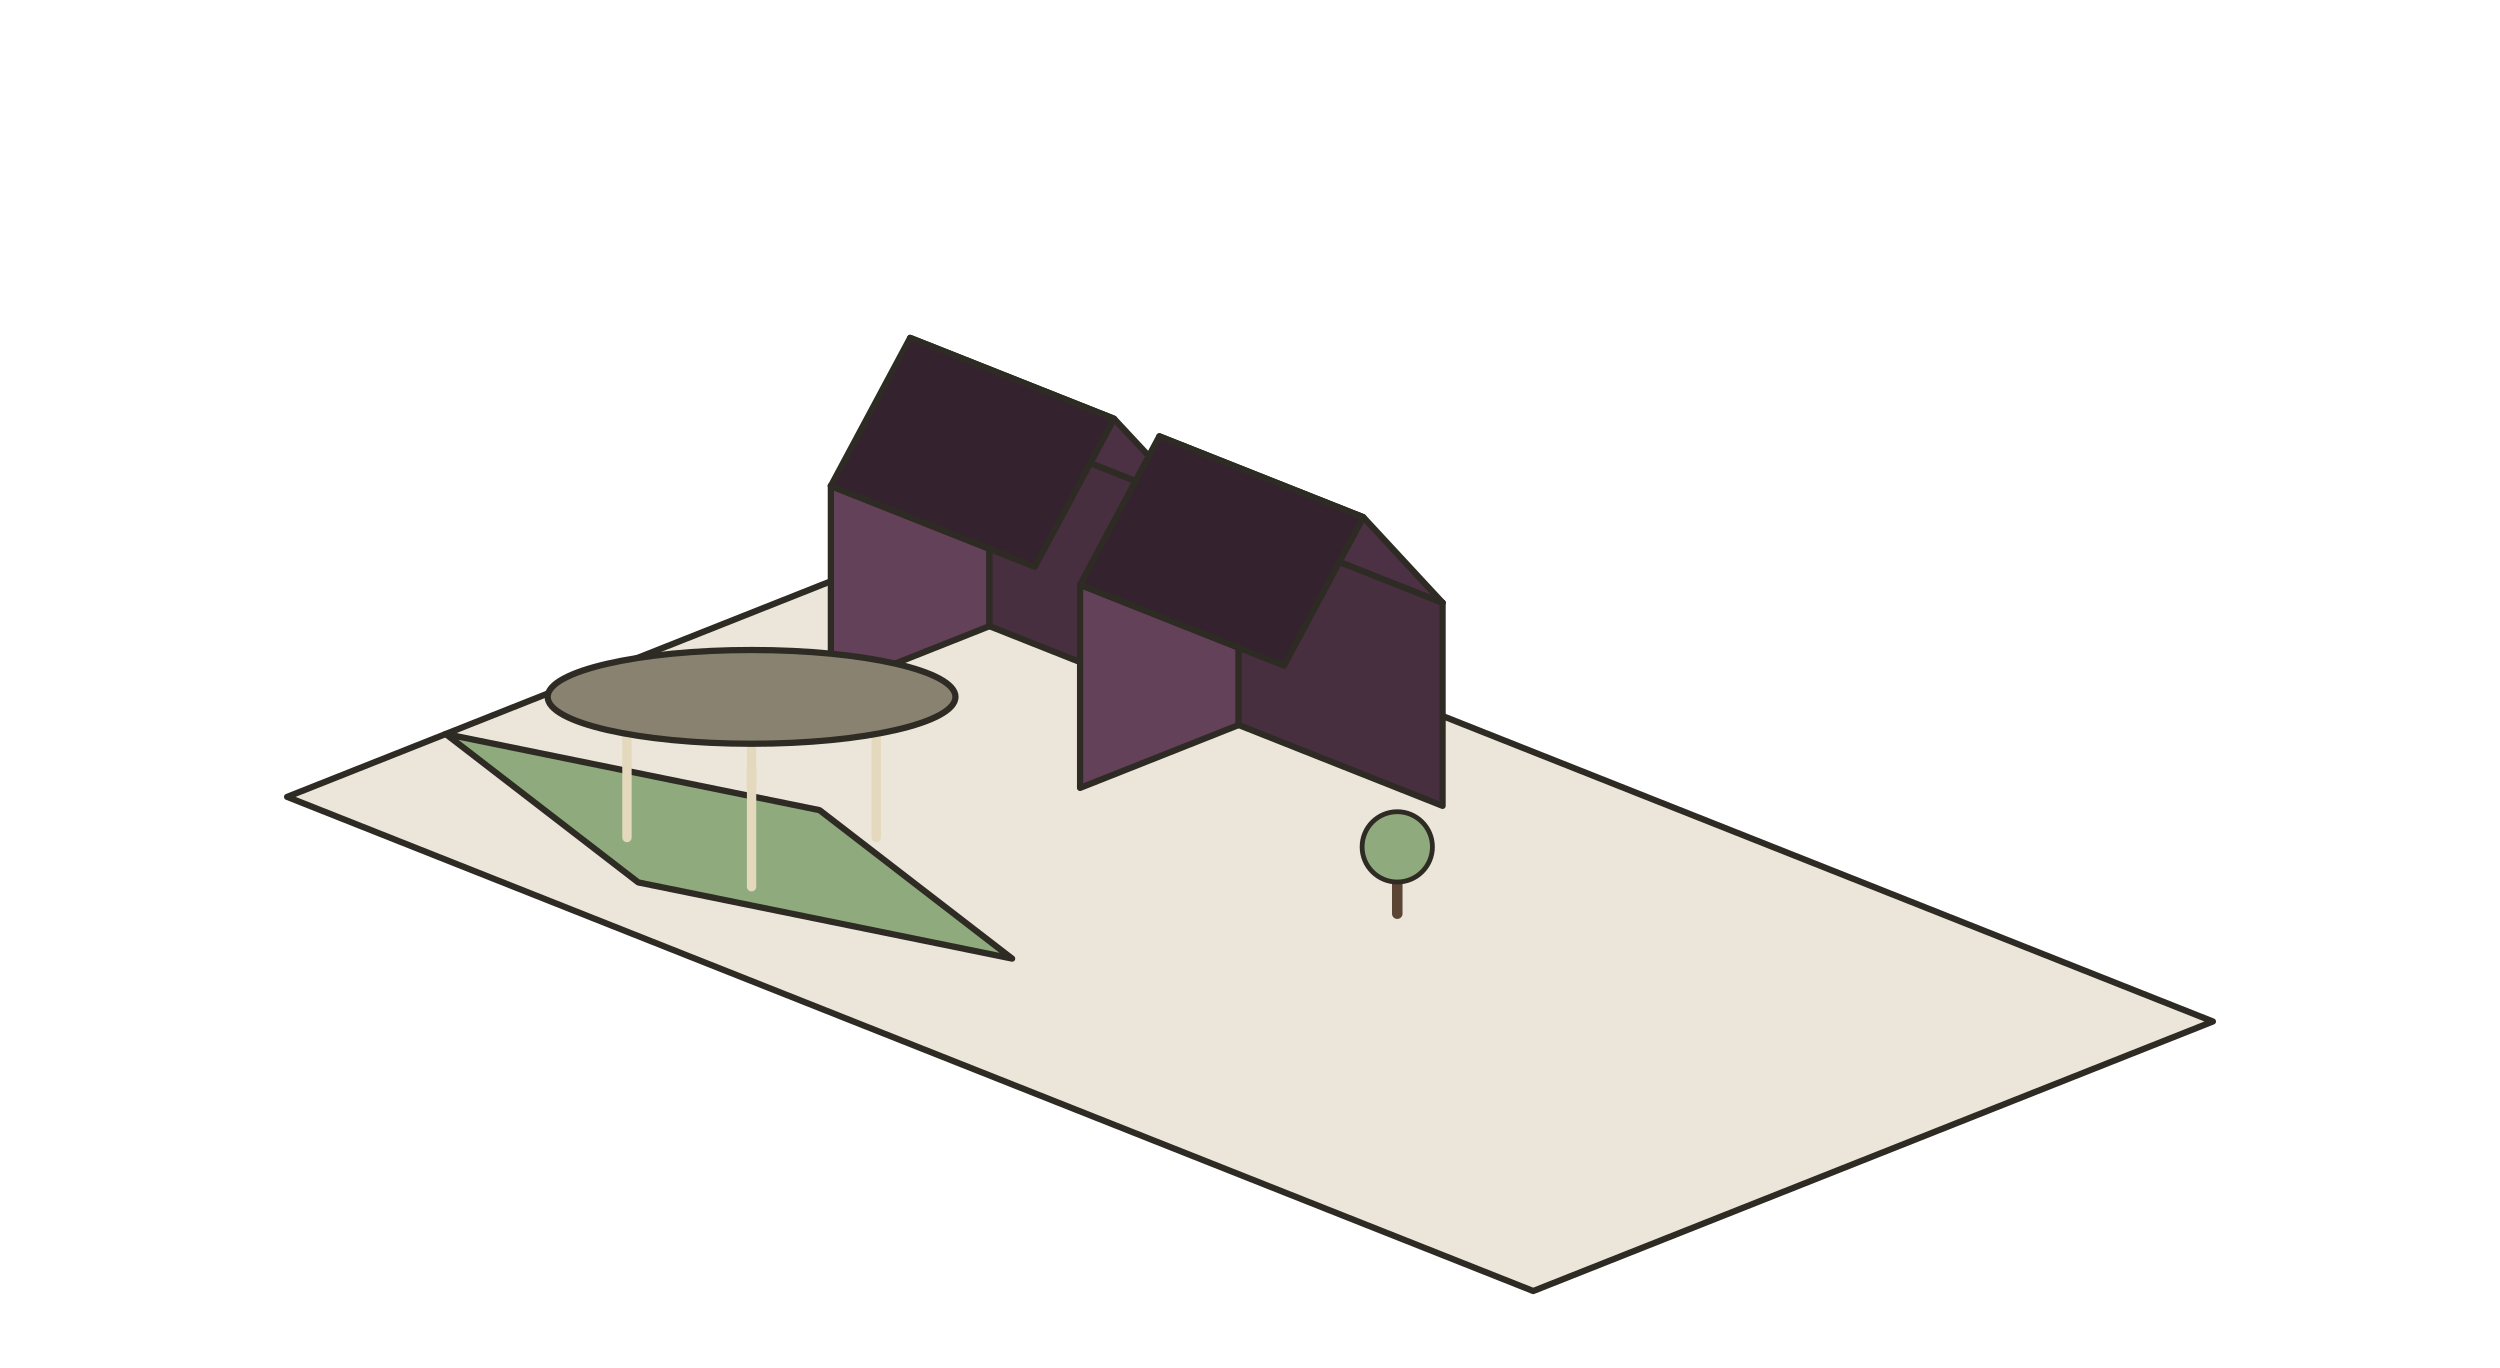
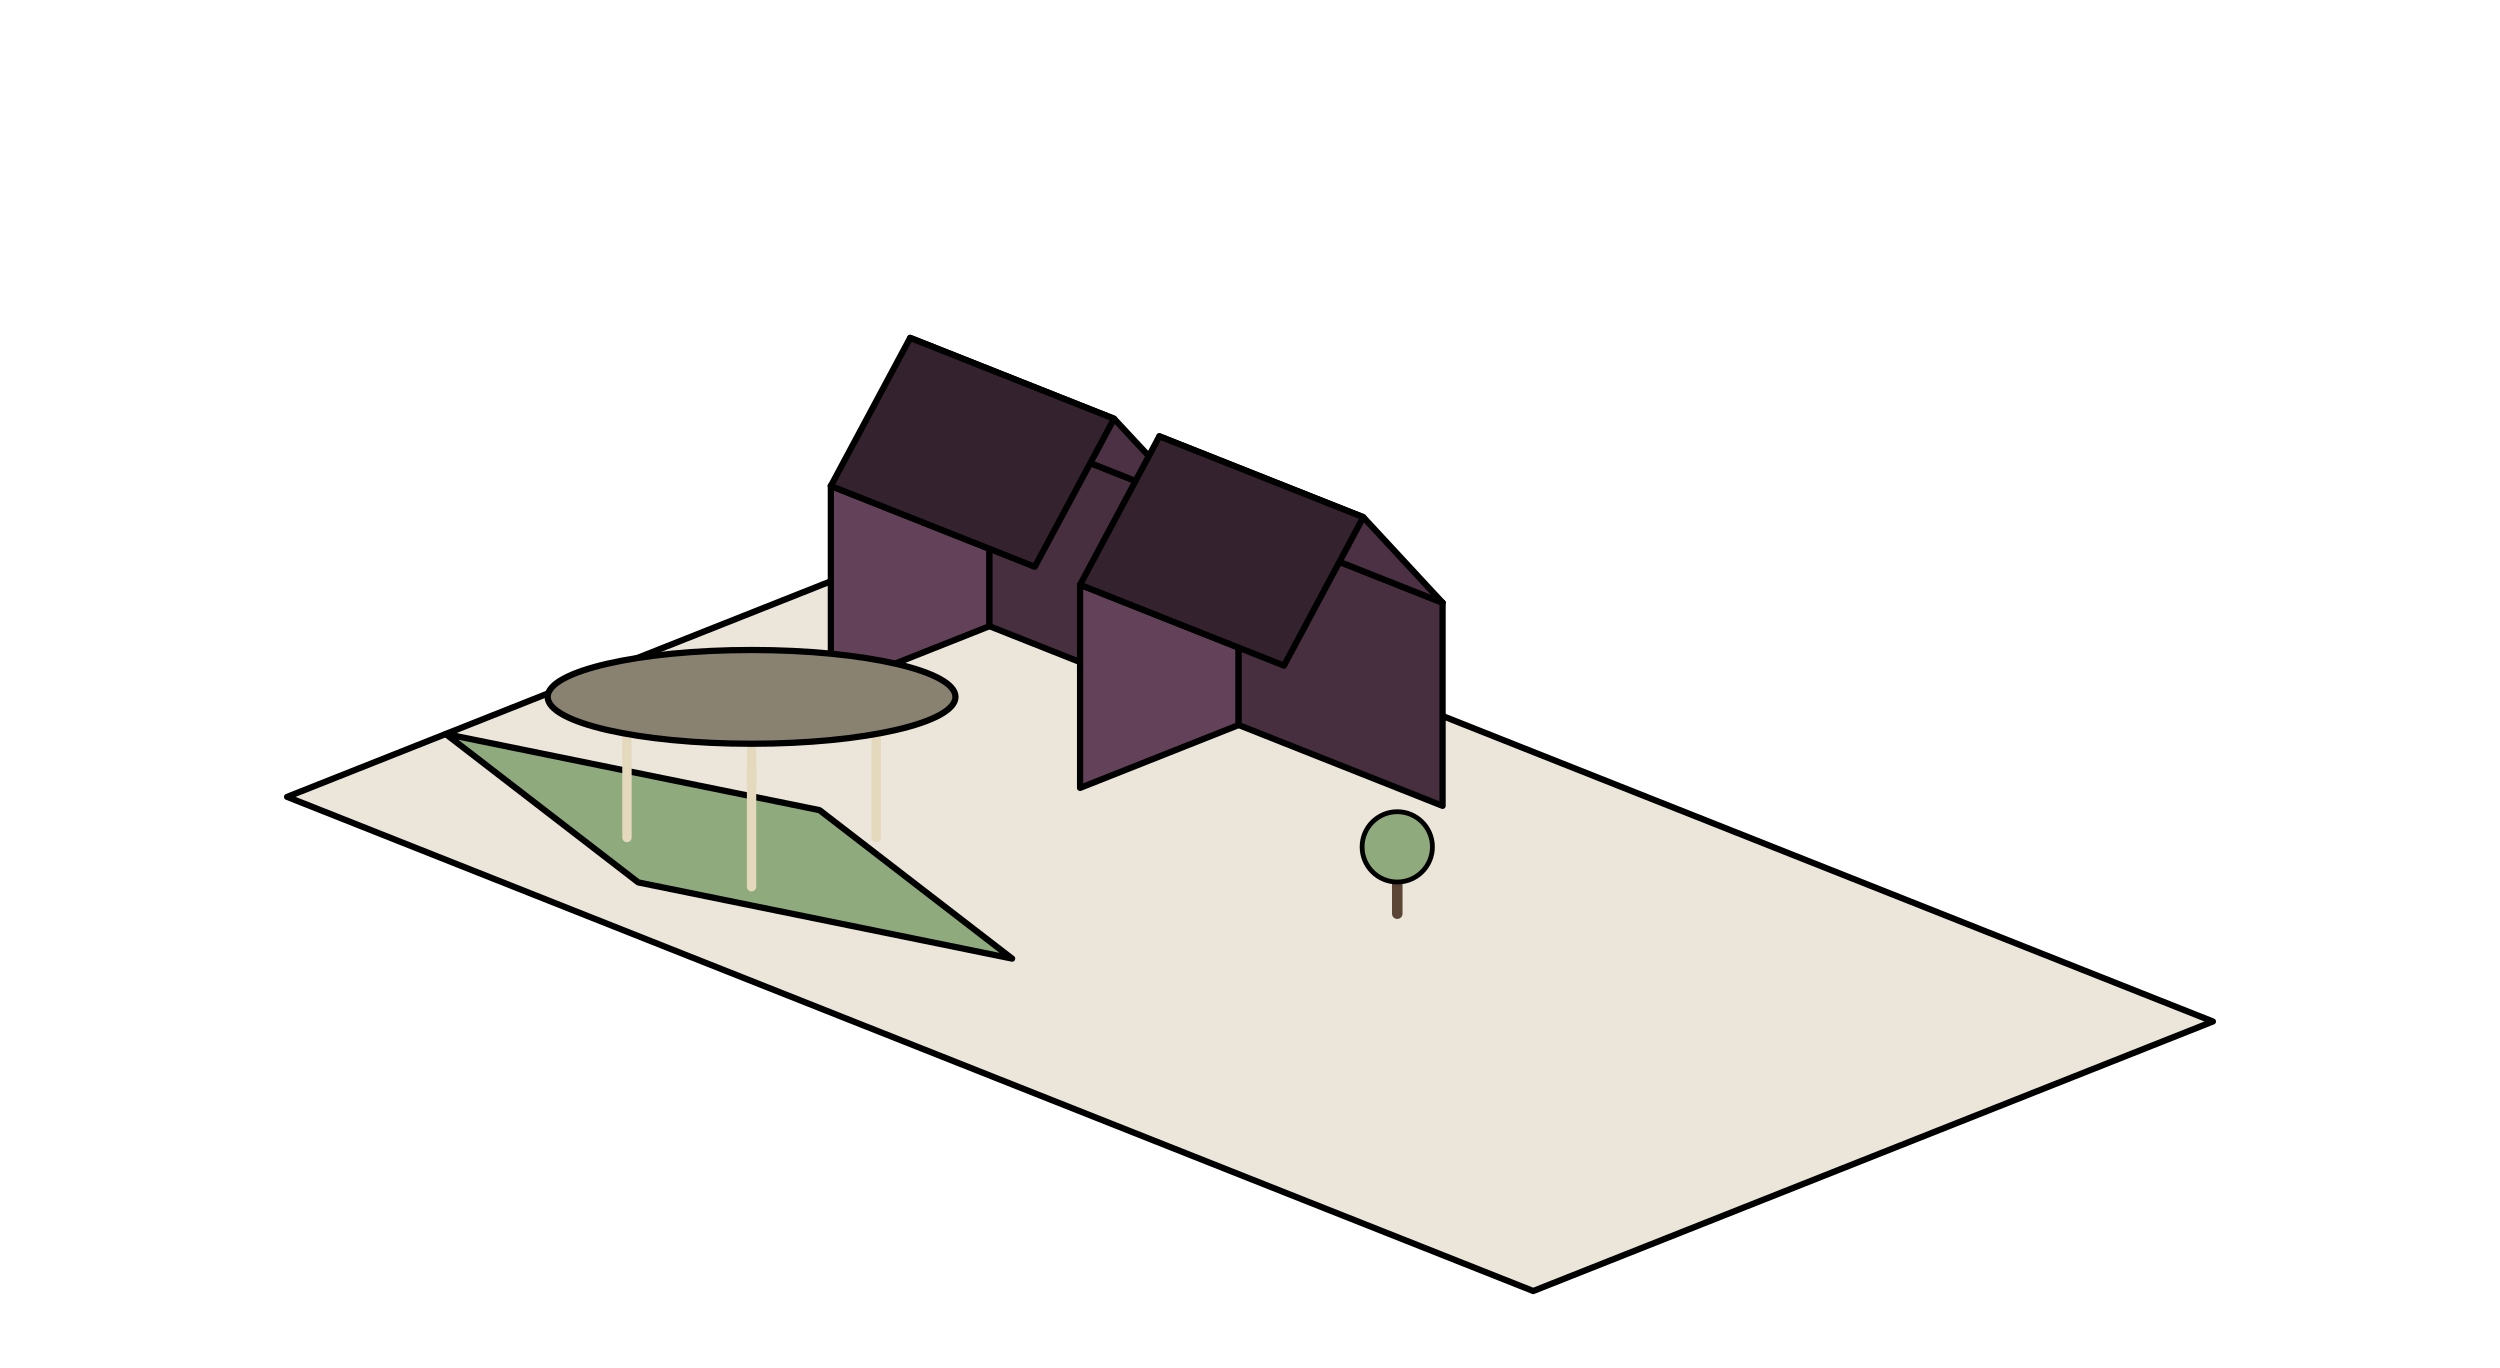
<svg xmlns="http://www.w3.org/2000/svg" width="640" height="350" viewBox="0 0 640 350" role="img" aria-labelledby="modell-inszenierung-title">
-   <polygon points="247.5,135.0 566.5,261.5 392.5,330.5 73.5,204.0" fill="#ece6da" stroke="#2e2a24" stroke-width="1.6" stroke-linejoin="round" />
-   <polygon points="209.8,207.4 259.1,245.4 163.4,225.9 114.1,187.9" fill="#8faa7c" stroke="#2e2a24" stroke-width="1.6" stroke-linejoin="round" />
-   <polygon points="253.3,108.3 212.7,124.4 212.7,176.4 253.3,160.3" fill="#634158" stroke="#2e2a24" stroke-width="1.6" stroke-linejoin="round" />
-   <polygon points="253.3,108.3 305.5,129.0 264.9,145.1 212.7,124.4" fill="#956184" stroke="#2e2a24" stroke-width="1.6" stroke-linejoin="round" />
-   <polygon points="253.3,108.3 305.5,129.0 305.5,181.0 253.3,160.3" fill="#482f3f" stroke="#2e2a24" stroke-width="1.6" stroke-linejoin="round" />
-   <polygon points="253.3,108.3 305.5,129.0 285.2,107.2 233.0,86.5" fill="#4c3144" stroke="#2e2a24" stroke-width="1.6" stroke-linejoin="round" />
-   <polygon points="212.7,124.4 264.9,145.1 285.2,107.2 233.0,86.5" fill="#35222f" stroke="#2e2a24" stroke-width="1.6" stroke-linejoin="round" />
-   <polygon points="317.1,133.6 276.5,149.7 276.5,201.7 317.1,185.6" fill="#634158" stroke="#2e2a24" stroke-width="1.6" stroke-linejoin="round" />
-   <polygon points="317.1,133.6 369.3,154.3 328.7,170.4 276.5,149.7" fill="#956184" stroke="#2e2a24" stroke-width="1.6" stroke-linejoin="round" />
-   <polygon points="317.1,133.6 369.3,154.3 369.3,206.3 317.1,185.6" fill="#482f3f" stroke="#2e2a24" stroke-width="1.6" stroke-linejoin="round" />
-   <polygon points="317.1,133.6 369.3,154.3 349.0,132.4 296.8,111.7" fill="#4c3144" stroke="#2e2a24" stroke-width="1.6" stroke-linejoin="round" />
-   <polygon points="276.5,149.7 328.7,170.4 349.0,132.4 296.8,111.7" fill="#35222f" stroke="#2e2a24" stroke-width="1.6" stroke-linejoin="round" />
+   <polygon points="247.5,135.0 566.5,261.5 392.5,330.5 73.5,204.0" fill="#ece6da" stroke="currentColor" stroke-width="1.6" stroke-linejoin="round" />
+   <polygon points="209.8,207.4 259.1,245.4 163.4,225.9 114.1,187.9" fill="#8faa7c" stroke="currentColor" stroke-width="1.6" stroke-linejoin="round" />
+   <polygon points="253.3,108.3 212.7,124.4 212.7,176.4 253.3,160.3" fill="#634158" stroke="currentColor" stroke-width="1.6" stroke-linejoin="round" />
+   <polygon points="253.3,108.3 305.5,129.0 264.9,145.1 212.7,124.4" fill="#956184" stroke="currentColor" stroke-width="1.6" stroke-linejoin="round" />
+   <polygon points="253.3,108.3 305.5,129.0 305.5,181.0 253.3,160.3" fill="#482f3f" stroke="currentColor" stroke-width="1.6" stroke-linejoin="round" />
+   <polygon points="253.3,108.3 305.5,129.0 285.2,107.2 233.0,86.5" fill="#4c3144" stroke="currentColor" stroke-width="1.6" stroke-linejoin="round" />
+   <polygon points="212.7,124.4 264.9,145.1 285.2,107.2 233.0,86.5" fill="#35222f" stroke="currentColor" stroke-width="1.6" stroke-linejoin="round" />
+   <polygon points="317.1,133.6 276.5,149.7 276.5,201.7 317.1,185.6" fill="#634158" stroke="currentColor" stroke-width="1.6" stroke-linejoin="round" />
+   <polygon points="317.1,133.6 369.3,154.3 328.7,170.4 276.5,149.7" fill="#956184" stroke="currentColor" stroke-width="1.6" stroke-linejoin="round" />
+   <polygon points="317.1,133.6 369.3,154.3 369.3,206.3 317.1,185.6" fill="#482f3f" stroke="currentColor" stroke-width="1.6" stroke-linejoin="round" />
+   <polygon points="317.1,133.6 369.3,154.3 349.0,132.4 296.8,111.7" fill="#4c3144" stroke="currentColor" stroke-width="1.6" stroke-linejoin="round" />
+   <polygon points="276.5,149.7 328.7,170.4 349.0,132.4 296.8,111.7" fill="#35222f" stroke="currentColor" stroke-width="1.6" stroke-linejoin="round" />
  <line x1="192.4" y1="201.7" x2="192.4" y2="171.7" stroke="#e4d9bd" stroke-width="2.4" stroke-linecap="round" />
  <line x1="160.5" y1="214.4" x2="160.5" y2="184.4" stroke="#e4d9bd" stroke-width="2.4" stroke-linecap="round" />
  <line x1="224.3" y1="214.4" x2="224.3" y2="184.4" stroke="#e4d9bd" stroke-width="2.4" stroke-linecap="round" />
  <line x1="192.4" y1="227.0" x2="192.4" y2="197.0" stroke="#e4d9bd" stroke-width="2.4" stroke-linecap="round" />
-   <ellipse cx="192.4" cy="178.4" rx="52.2" ry="12" fill="#898271" stroke="#2e2a24" stroke-width="1.6" />
+   <ellipse cx="192.4" cy="178.4" rx="52.2" ry="12" fill="#898271" stroke="currentColor" stroke-width="1.6" />
  <line x1="357.7" y1="233.9" x2="357.7" y2="224.9" stroke="#5b4636" stroke-width="2.7" stroke-linecap="round" />
-   <circle cx="357.7" cy="216.8" r="9" fill="#8faa7c" stroke="#2e2a24" stroke-width="1.23" />
+   <circle cx="357.7" cy="216.8" r="9" fill="#8faa7c" stroke="currentColor" stroke-width="1.23" />
</svg>
